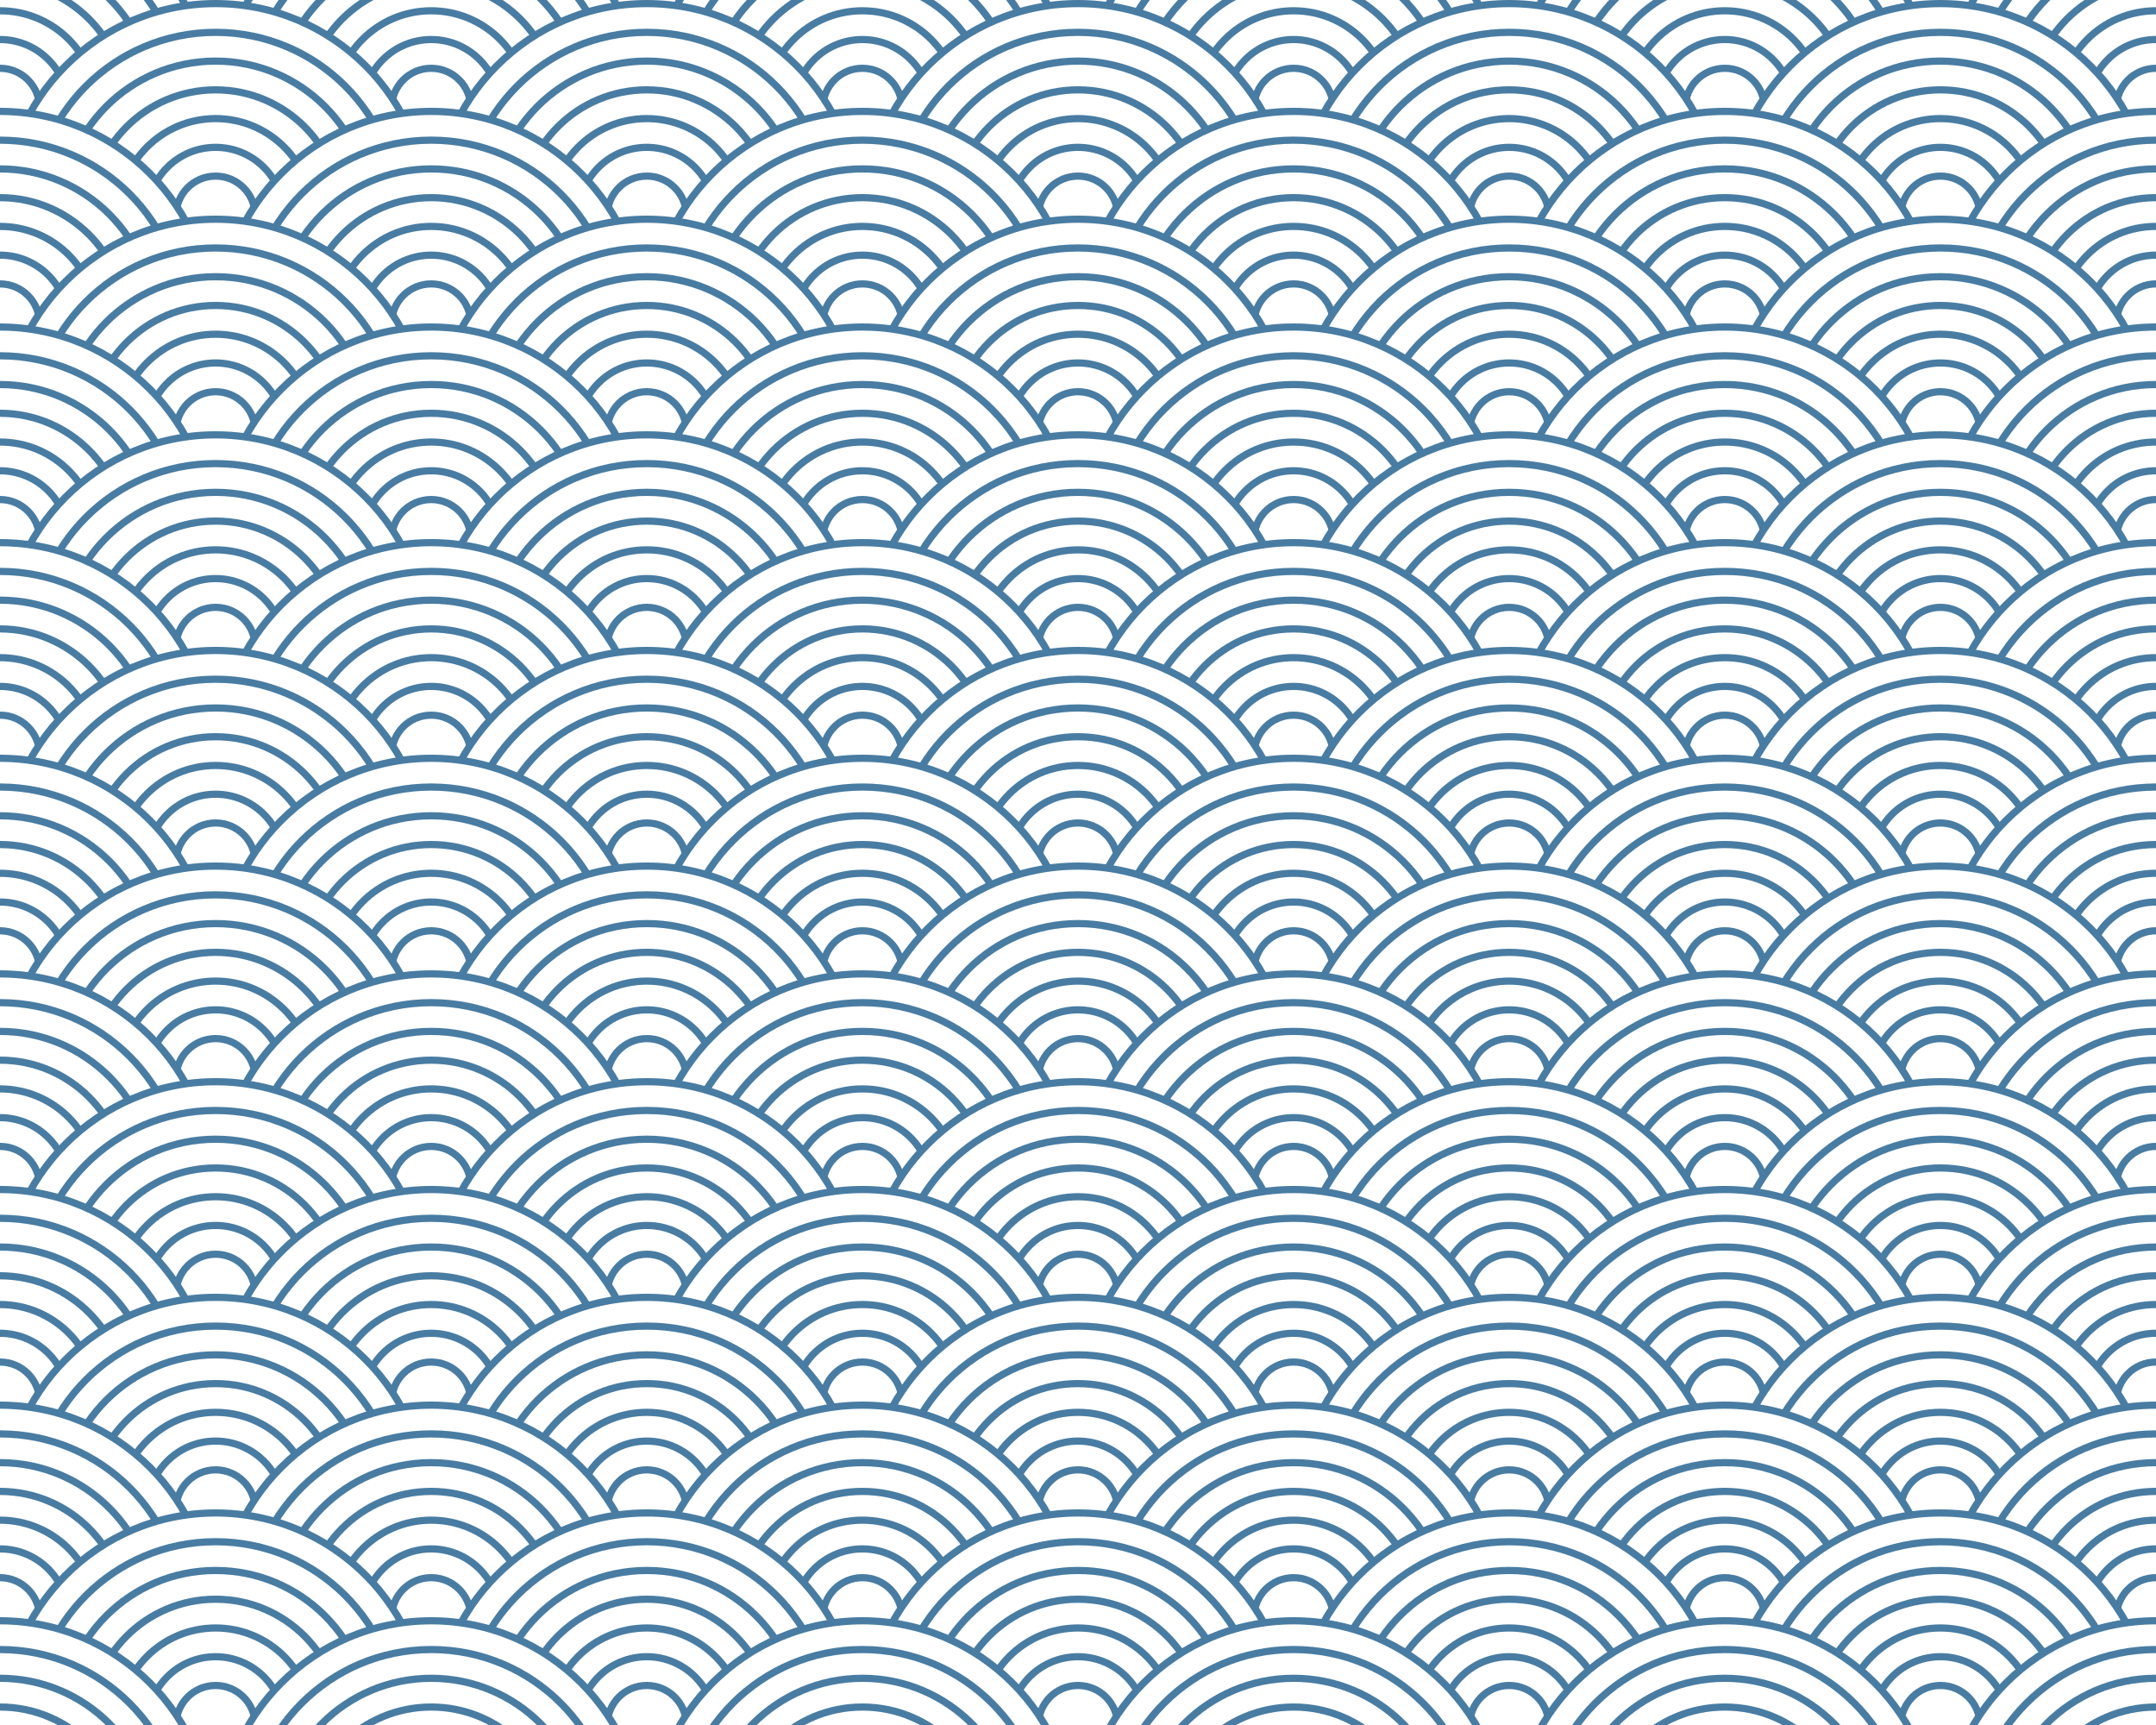
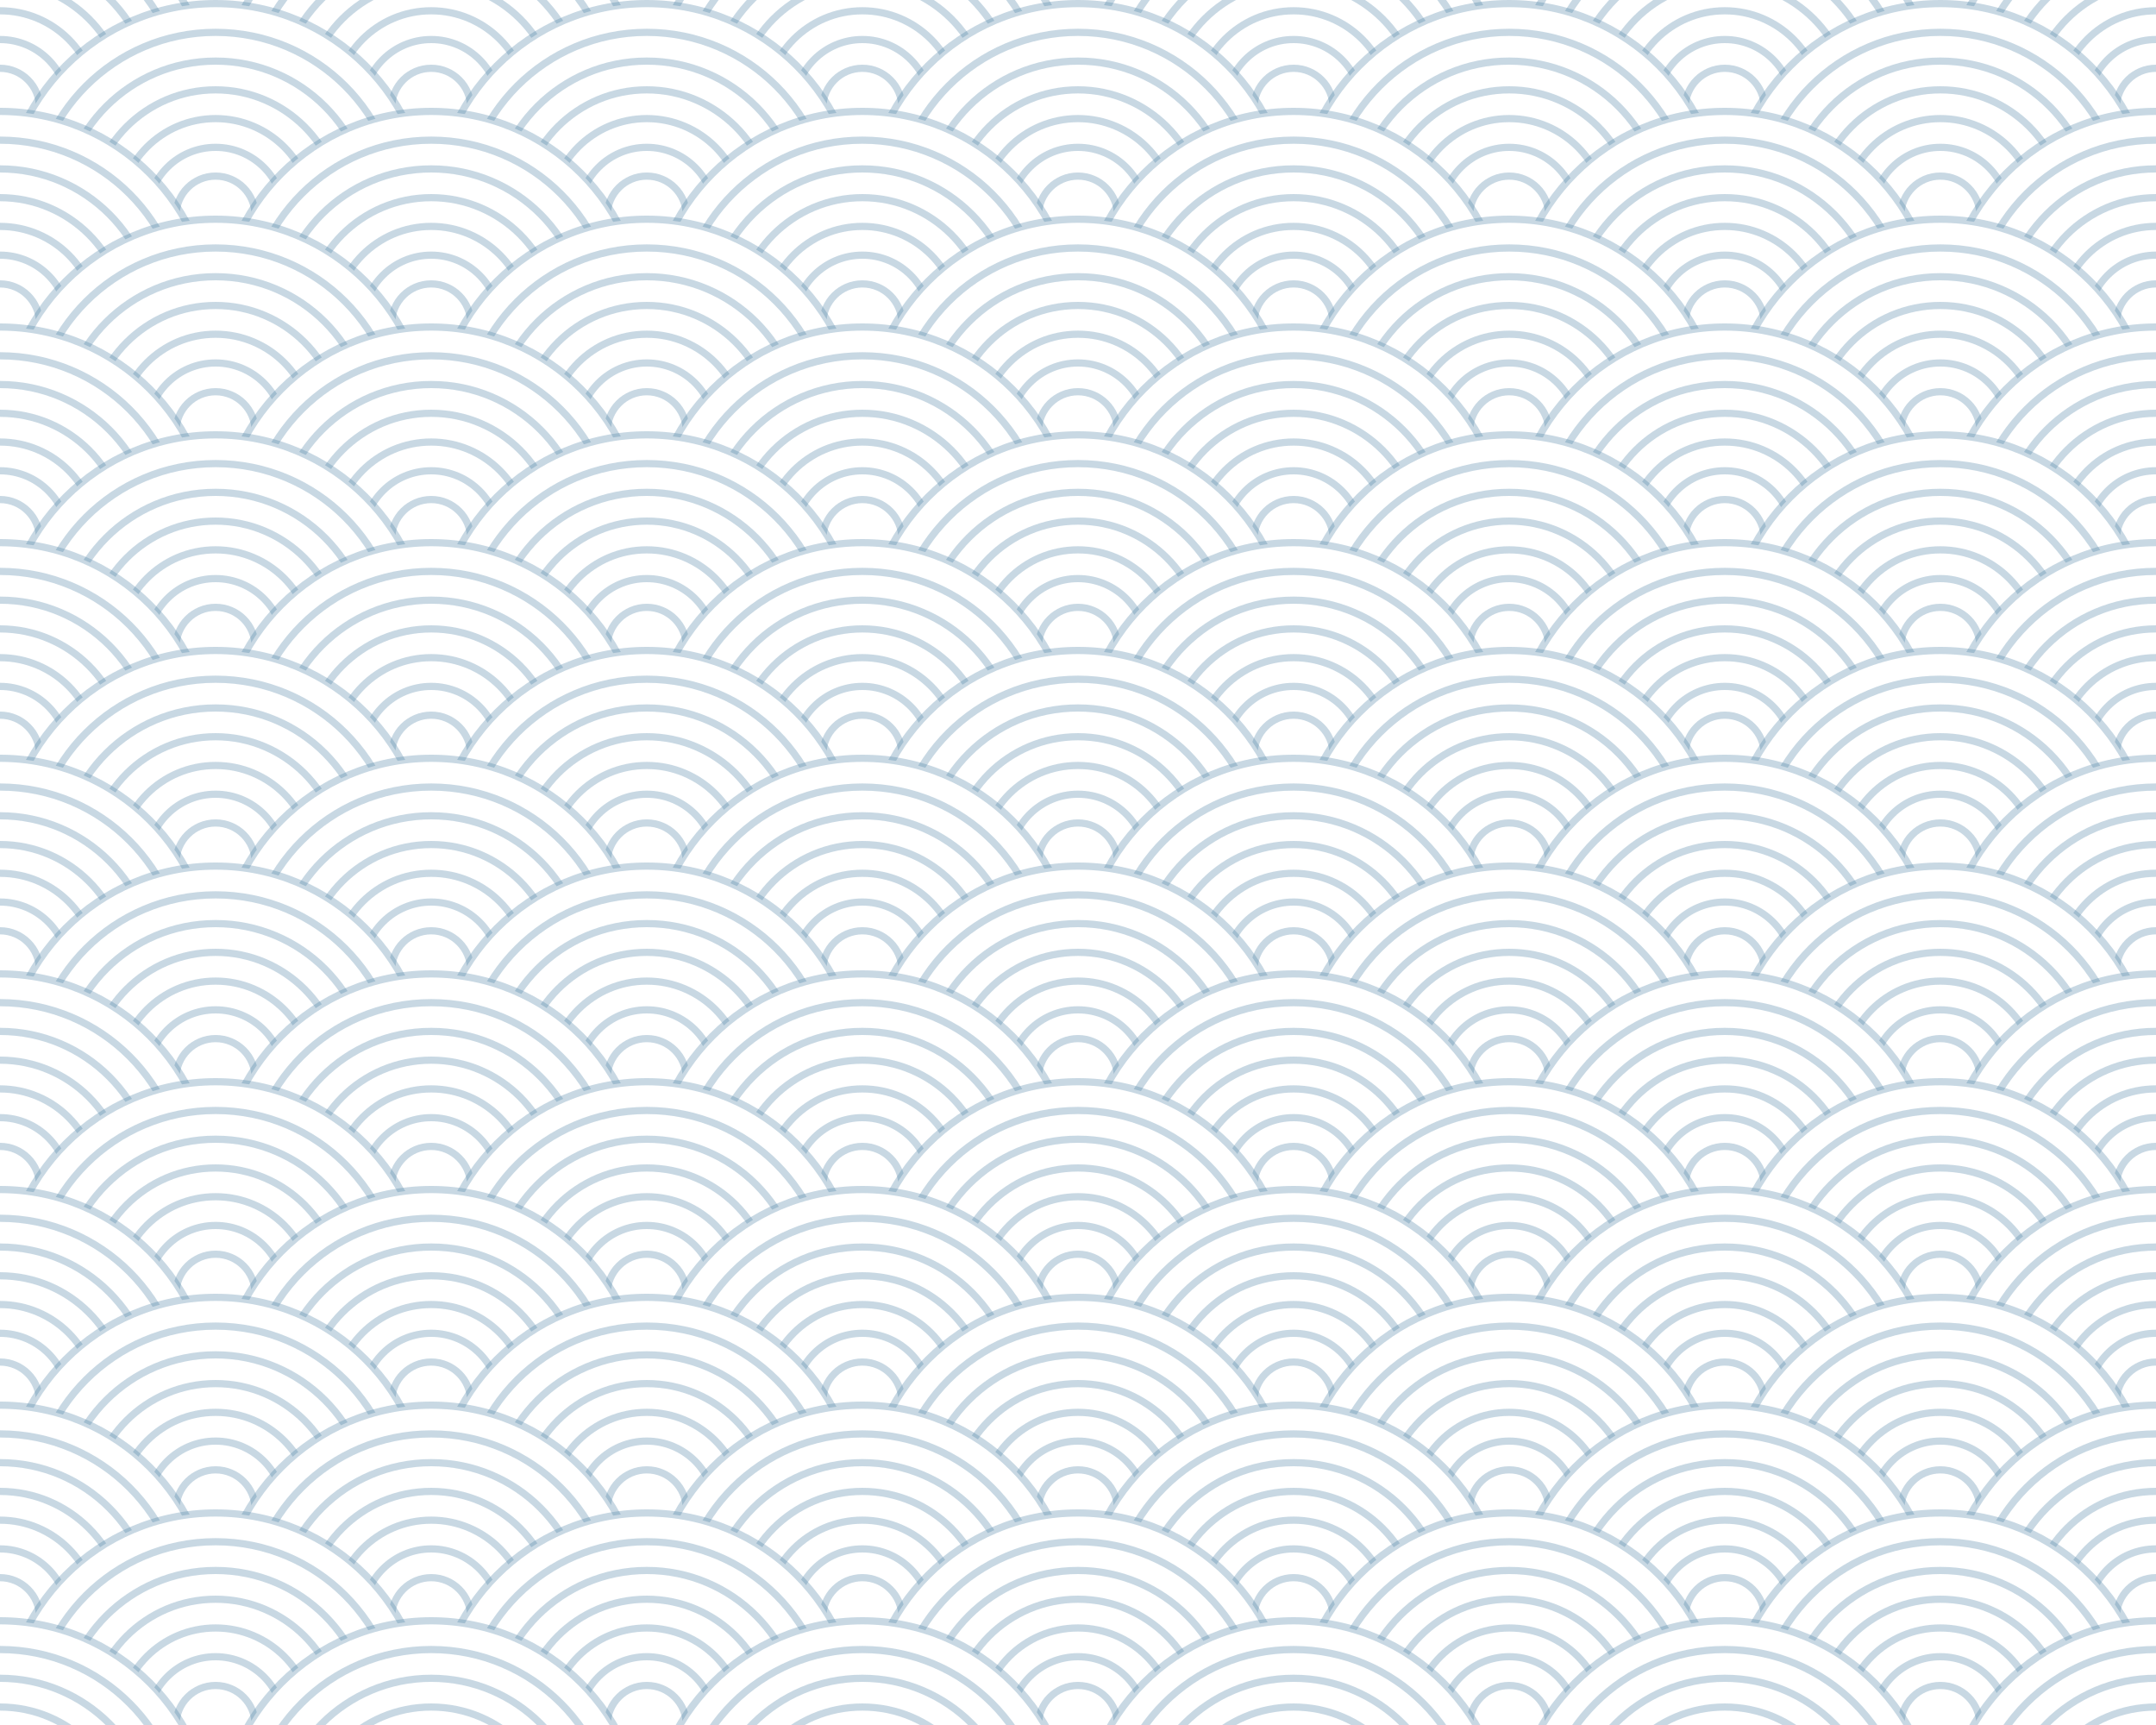
<svg xmlns="http://www.w3.org/2000/svg" viewBox="0 0 1500 1200">
-   <style>circle {fill: white;stroke: #497ca2;stroke-width: 5px}</style>
+   <style>circle {fill: white;stroke: rgba(73, 123, 162, 0.3);stroke-width: 5px}</style>
  <defs>
    <pattern id="waves" width="300" height="150" patternUnits="userSpaceOnUse">
      <circle cx="150" cy="0" r="147.5" />
      <circle cx="150" cy="0" r="127.5" />
      <circle cx="150" cy="0" r="107.5" />
      <circle cx="150" cy="0" r="87.5" />
      <circle cx="150" cy="0" r="67.5" />
      <circle cx="150" cy="0" r="47.5" />
      <circle cx="150" cy="0" r="27.5" />
      <circle cx="0" cy="75" r="147.5" />
      <circle cx="0" cy="75" r="127.5" />
      <circle cx="0" cy="75" r="107.5" />
      <circle cx="0" cy="75" r="87.5" />
      <circle cx="0" cy="75" r="67.5" />
      <circle cx="0" cy="75" r="47.5" />
      <circle cx="0" cy="75" r="27.5" />
      <circle cx="300" cy="75" r="147.5" />
      <circle cx="300" cy="75" r="127.5" />
      <circle cx="300" cy="75" r="107.5" />
      <circle cx="300" cy="75" r="87.5" />
      <circle cx="300" cy="75" r="67.5" />
      <circle cx="300" cy="75" r="47.5" />
      <circle cx="300" cy="75" r="27.5" />
      <circle cx="150" cy="150" r="147.5" />
      <circle cx="150" cy="150" r="127.5" />
      <circle cx="150" cy="150" r="107.5" />
      <circle cx="150" cy="150" r="87.5" />
      <circle cx="150" cy="150" r="67.5" />
      <circle cx="150" cy="150" r="47.5" />
      <circle cx="150" cy="150" r="27.5" />
      <circle cx="0" cy="225" r="147.5" />
      <circle cx="0" cy="225" r="127.5" />
      <circle cx="0" cy="225" r="107.5" />
      <circle cx="0" cy="225" r="87.5" />
      <circle cx="0" cy="225" r="67.5" />
      <circle cx="0" cy="225" r="47.5" />
      <circle cx="0" cy="225" r="27.5" />
      <circle cx="300" cy="225" r="147.5" />
      <circle cx="300" cy="225" r="127.5" />
      <circle cx="300" cy="225" r="107.5" />
      <circle cx="300" cy="225" r="87.5" />
      <circle cx="300" cy="225" r="67.5" />
      <circle cx="300" cy="225" r="47.5" />
      <circle cx="300" cy="225" r="27.5" />
    </pattern>
  </defs>
  <rect x="0" y="0" height="1200" width="1600" fill="url(#waves)" />
</svg>
